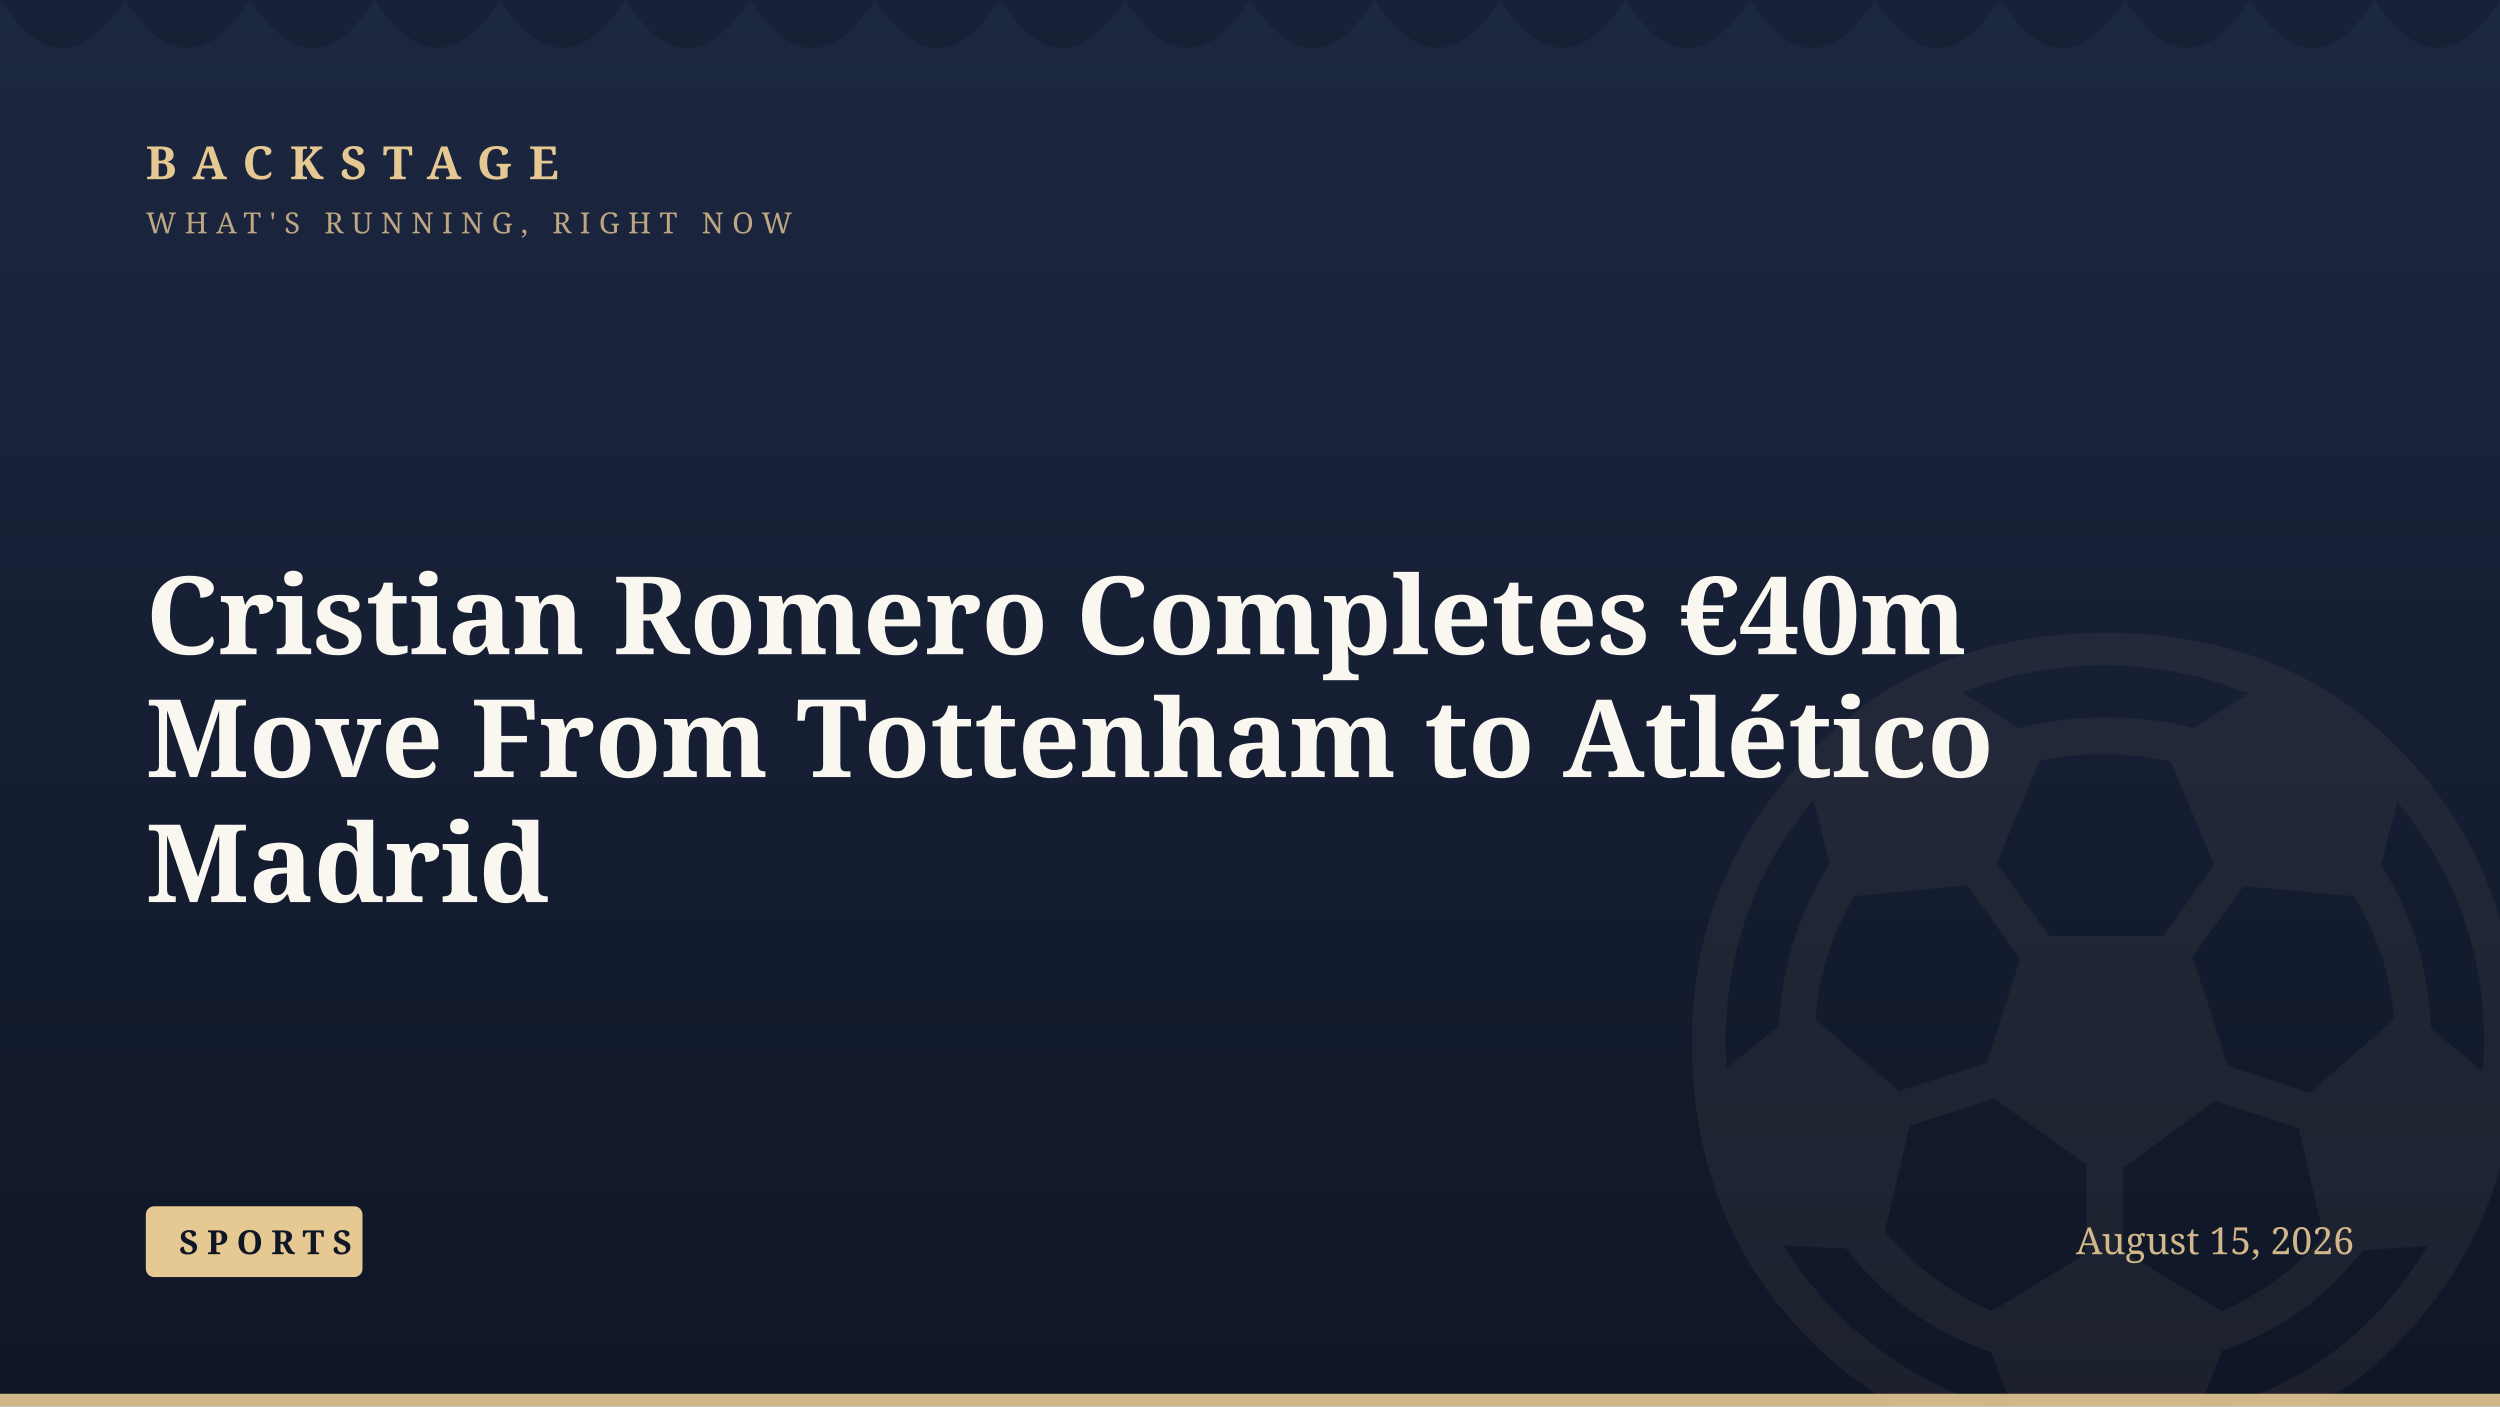
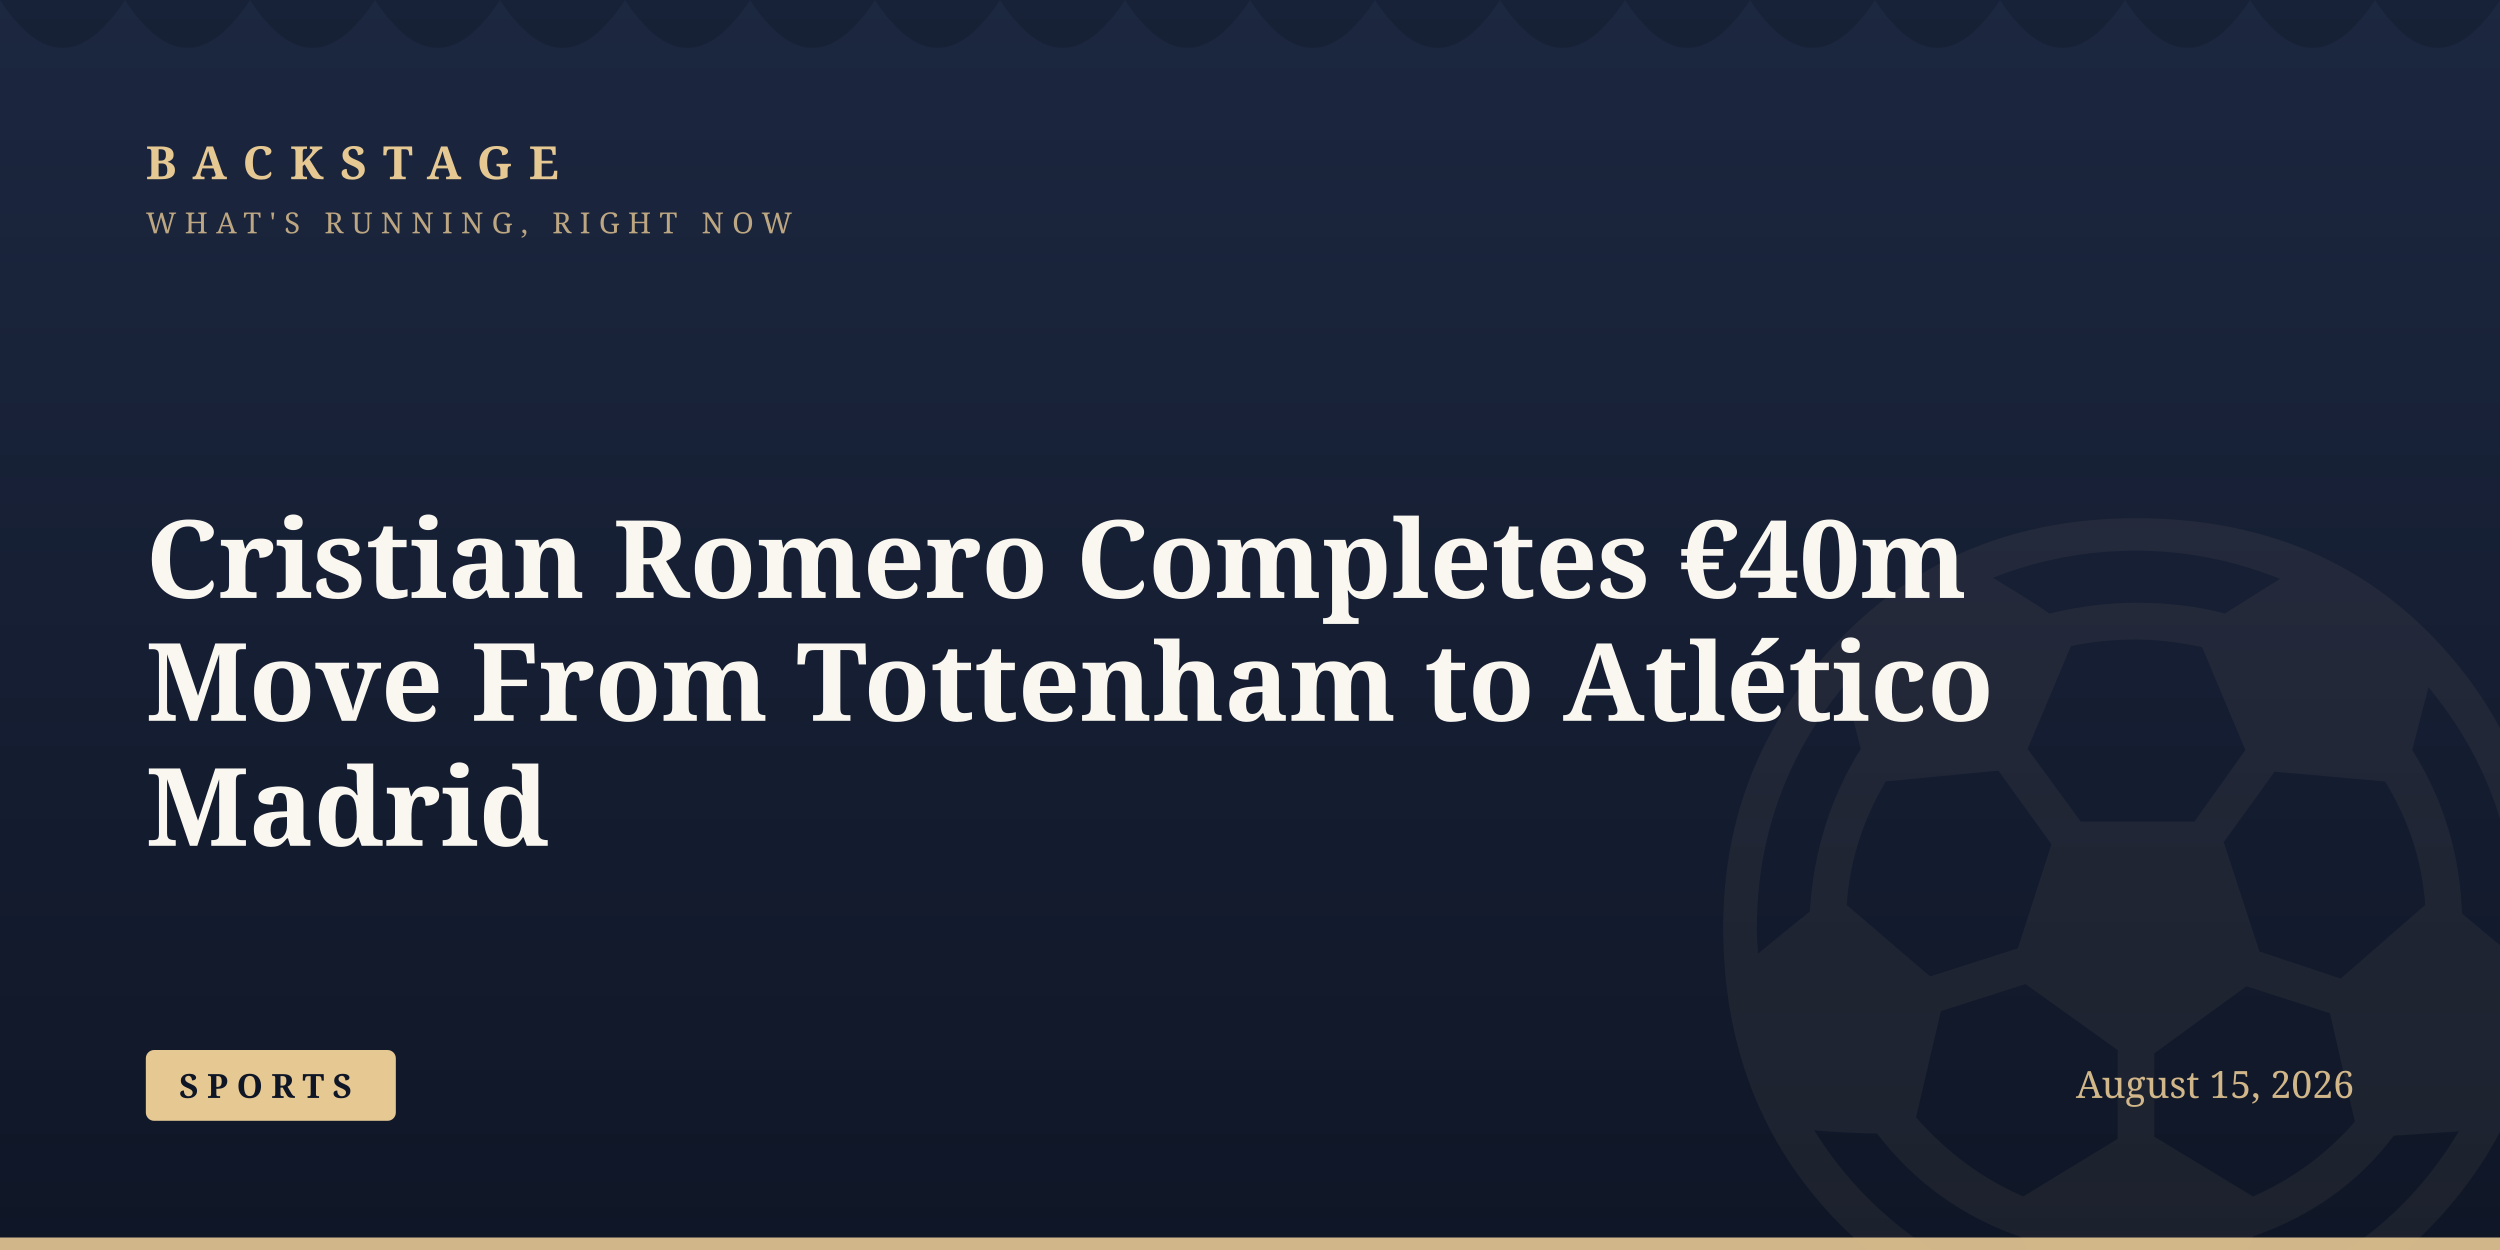
- <svg xmlns="http://www.w3.org/2000/svg" viewBox="0 0 1200 675" width="1200" height="675" font-family="Georgia, 'Roboto Slab', serif">
+ <svg xmlns="http://www.w3.org/2000/svg" viewBox="0 0 1200 600" width="1200" height="600" font-family="Georgia, 'Roboto Slab', serif">
  <defs>
    <linearGradient id="g" x1="0" y1="0" x2="0" y2="1">
      <stop offset="0" stop-color="#1C2740" />
      <stop offset="1" stop-color="#0f1626" />
    </linearGradient>
  </defs>
-   <rect width="1200" height="675" fill="url(#g)" />
+   <rect width="1200" height="600" fill="url(#g)" />
  <path d="M 0 0 Q 30 46 60 0 Z" fill="#0f1626" opacity="0.35" />
  <path d="M 60 0 Q 90 46 120 0 Z" fill="#0f1626" opacity="0.35" />
  <path d="M 120 0 Q 150 46 180 0 Z" fill="#0f1626" opacity="0.35" />
  <path d="M 180 0 Q 210 46 240 0 Z" fill="#0f1626" opacity="0.35" />
  <path d="M 240 0 Q 270 46 300 0 Z" fill="#0f1626" opacity="0.35" />
  <path d="M 300 0 Q 330 46 360 0 Z" fill="#0f1626" opacity="0.35" />
  <path d="M 360 0 Q 390 46 420 0 Z" fill="#0f1626" opacity="0.35" />
  <path d="M 420 0 Q 450 46 480 0 Z" fill="#0f1626" opacity="0.35" />
  <path d="M 480 0 Q 510 46 540 0 Z" fill="#0f1626" opacity="0.35" />
  <path d="M 540 0 Q 570 46 600 0 Z" fill="#0f1626" opacity="0.35" />
  <path d="M 600 0 Q 630 46 660 0 Z" fill="#0f1626" opacity="0.35" />
  <path d="M 660 0 Q 690 46 720 0 Z" fill="#0f1626" opacity="0.35" />
  <path d="M 720 0 Q 750 46 780 0 Z" fill="#0f1626" opacity="0.35" />
  <path d="M 780 0 Q 810 46 840 0 Z" fill="#0f1626" opacity="0.35" />
  <path d="M 840 0 Q 870 46 900 0 Z" fill="#0f1626" opacity="0.35" />
  <path d="M 900 0 Q 930 46 960 0 Z" fill="#0f1626" opacity="0.35" />
  <path d="M 960 0 Q 990 46 1020 0 Z" fill="#0f1626" opacity="0.35" />
  <path d="M 1020 0 Q 1050 46 1080 0 Z" fill="#0f1626" opacity="0.35" />
  <path d="M 1080 0 Q 1110 46 1140 0 Z" fill="#0f1626" opacity="0.35" />
  <path d="M 1140 0 Q 1170 46 1200 0 Z" fill="#0f1626" opacity="0.35" />
-   <text x="1010" y="525" font-size="520" fill="#e6c893" opacity="0.06" text-anchor="middle" dominant-baseline="middle">⚽</text>
+   <text x="1025" y="470" font-size="520" fill="#e6c893" opacity="0.06" text-anchor="middle" dominant-baseline="middle">⚽</text>
  <text x="70" y="86" font-size="22" letter-spacing="8" fill="#e6c893" font-weight="bold">BACKSTAGE</text>
  <text x="70" y="112" font-size="14" letter-spacing="4" fill="#e6c893" opacity="0.8">WHAT'S RUNNING, RIGHT NOW</text>
  <text font-size="52" font-weight="bold" fill="#faf7f0">
-     <tspan x="70" y="314">Cristian Romero Completes €40m</tspan>
-     <tspan x="70" y="373">Move From Tottenham to Atlético</tspan>
-     <tspan x="70" y="433">Madrid</tspan>
+     <tspan x="70" y="287">Cristian Romero Completes €40m</tspan>
+     <tspan x="70" y="346">Move From Tottenham to Atlético</tspan>
+     <tspan x="70" y="406">Madrid</tspan>
  </text>
-   <rect x="70" y="579" width="104" height="34" rx="4" fill="#e6c893" />
-   <text x="86" y="602" font-size="16" letter-spacing="4" fill="#0f1626" font-weight="bold">SPORTS</text>
-   <text x="1130" y="602" font-size="18" fill="#e6c893" text-anchor="end" opacity="0.9">August 15, 2026</text>
-   <rect x="0" y="669" width="1200" height="6" fill="#e6c893" opacity="0.9" />
+   <rect x="70" y="504" width="120" height="34" rx="4" fill="#e6c893" />
+   <text x="86" y="527" font-size="16" letter-spacing="4" fill="#0f1626" font-weight="bold">SPORTS</text>
+   <text x="1130" y="527" font-size="18" fill="#e6c893" text-anchor="end" opacity="0.9">August 15, 2026</text>
+   <rect x="0" y="594" width="1200" height="6" fill="#e6c893" opacity="0.9" />
</svg>
